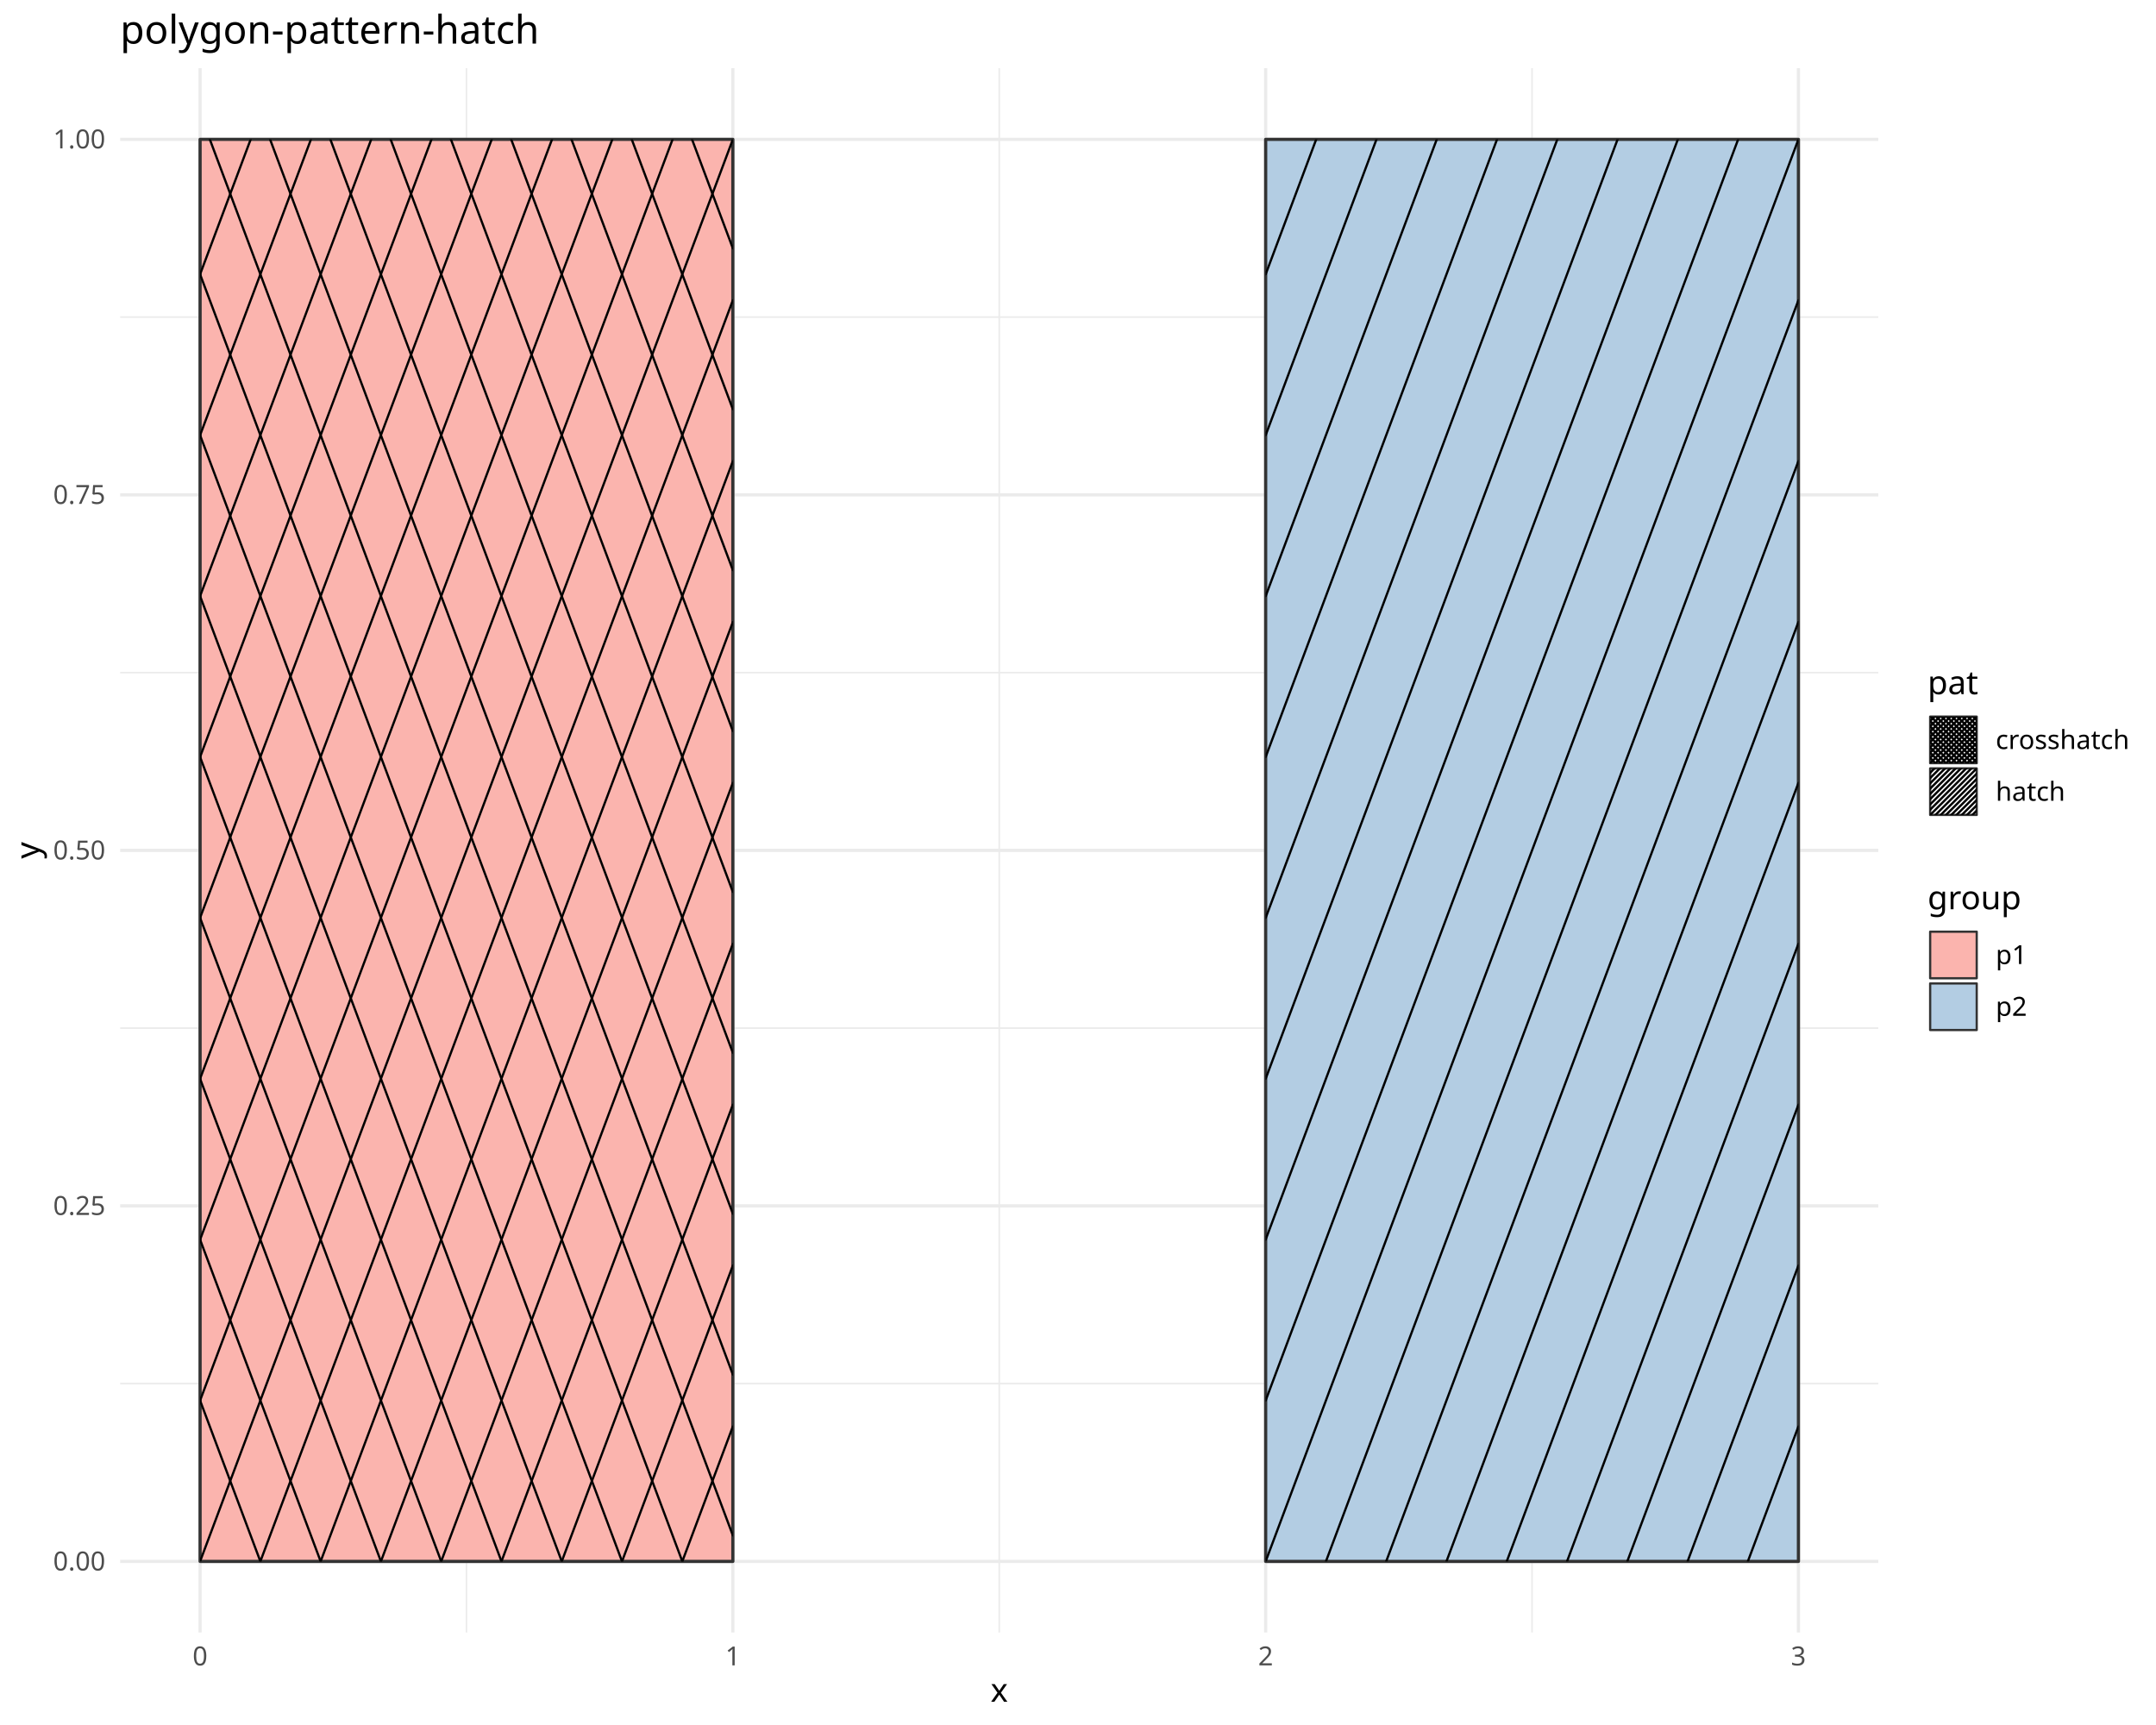
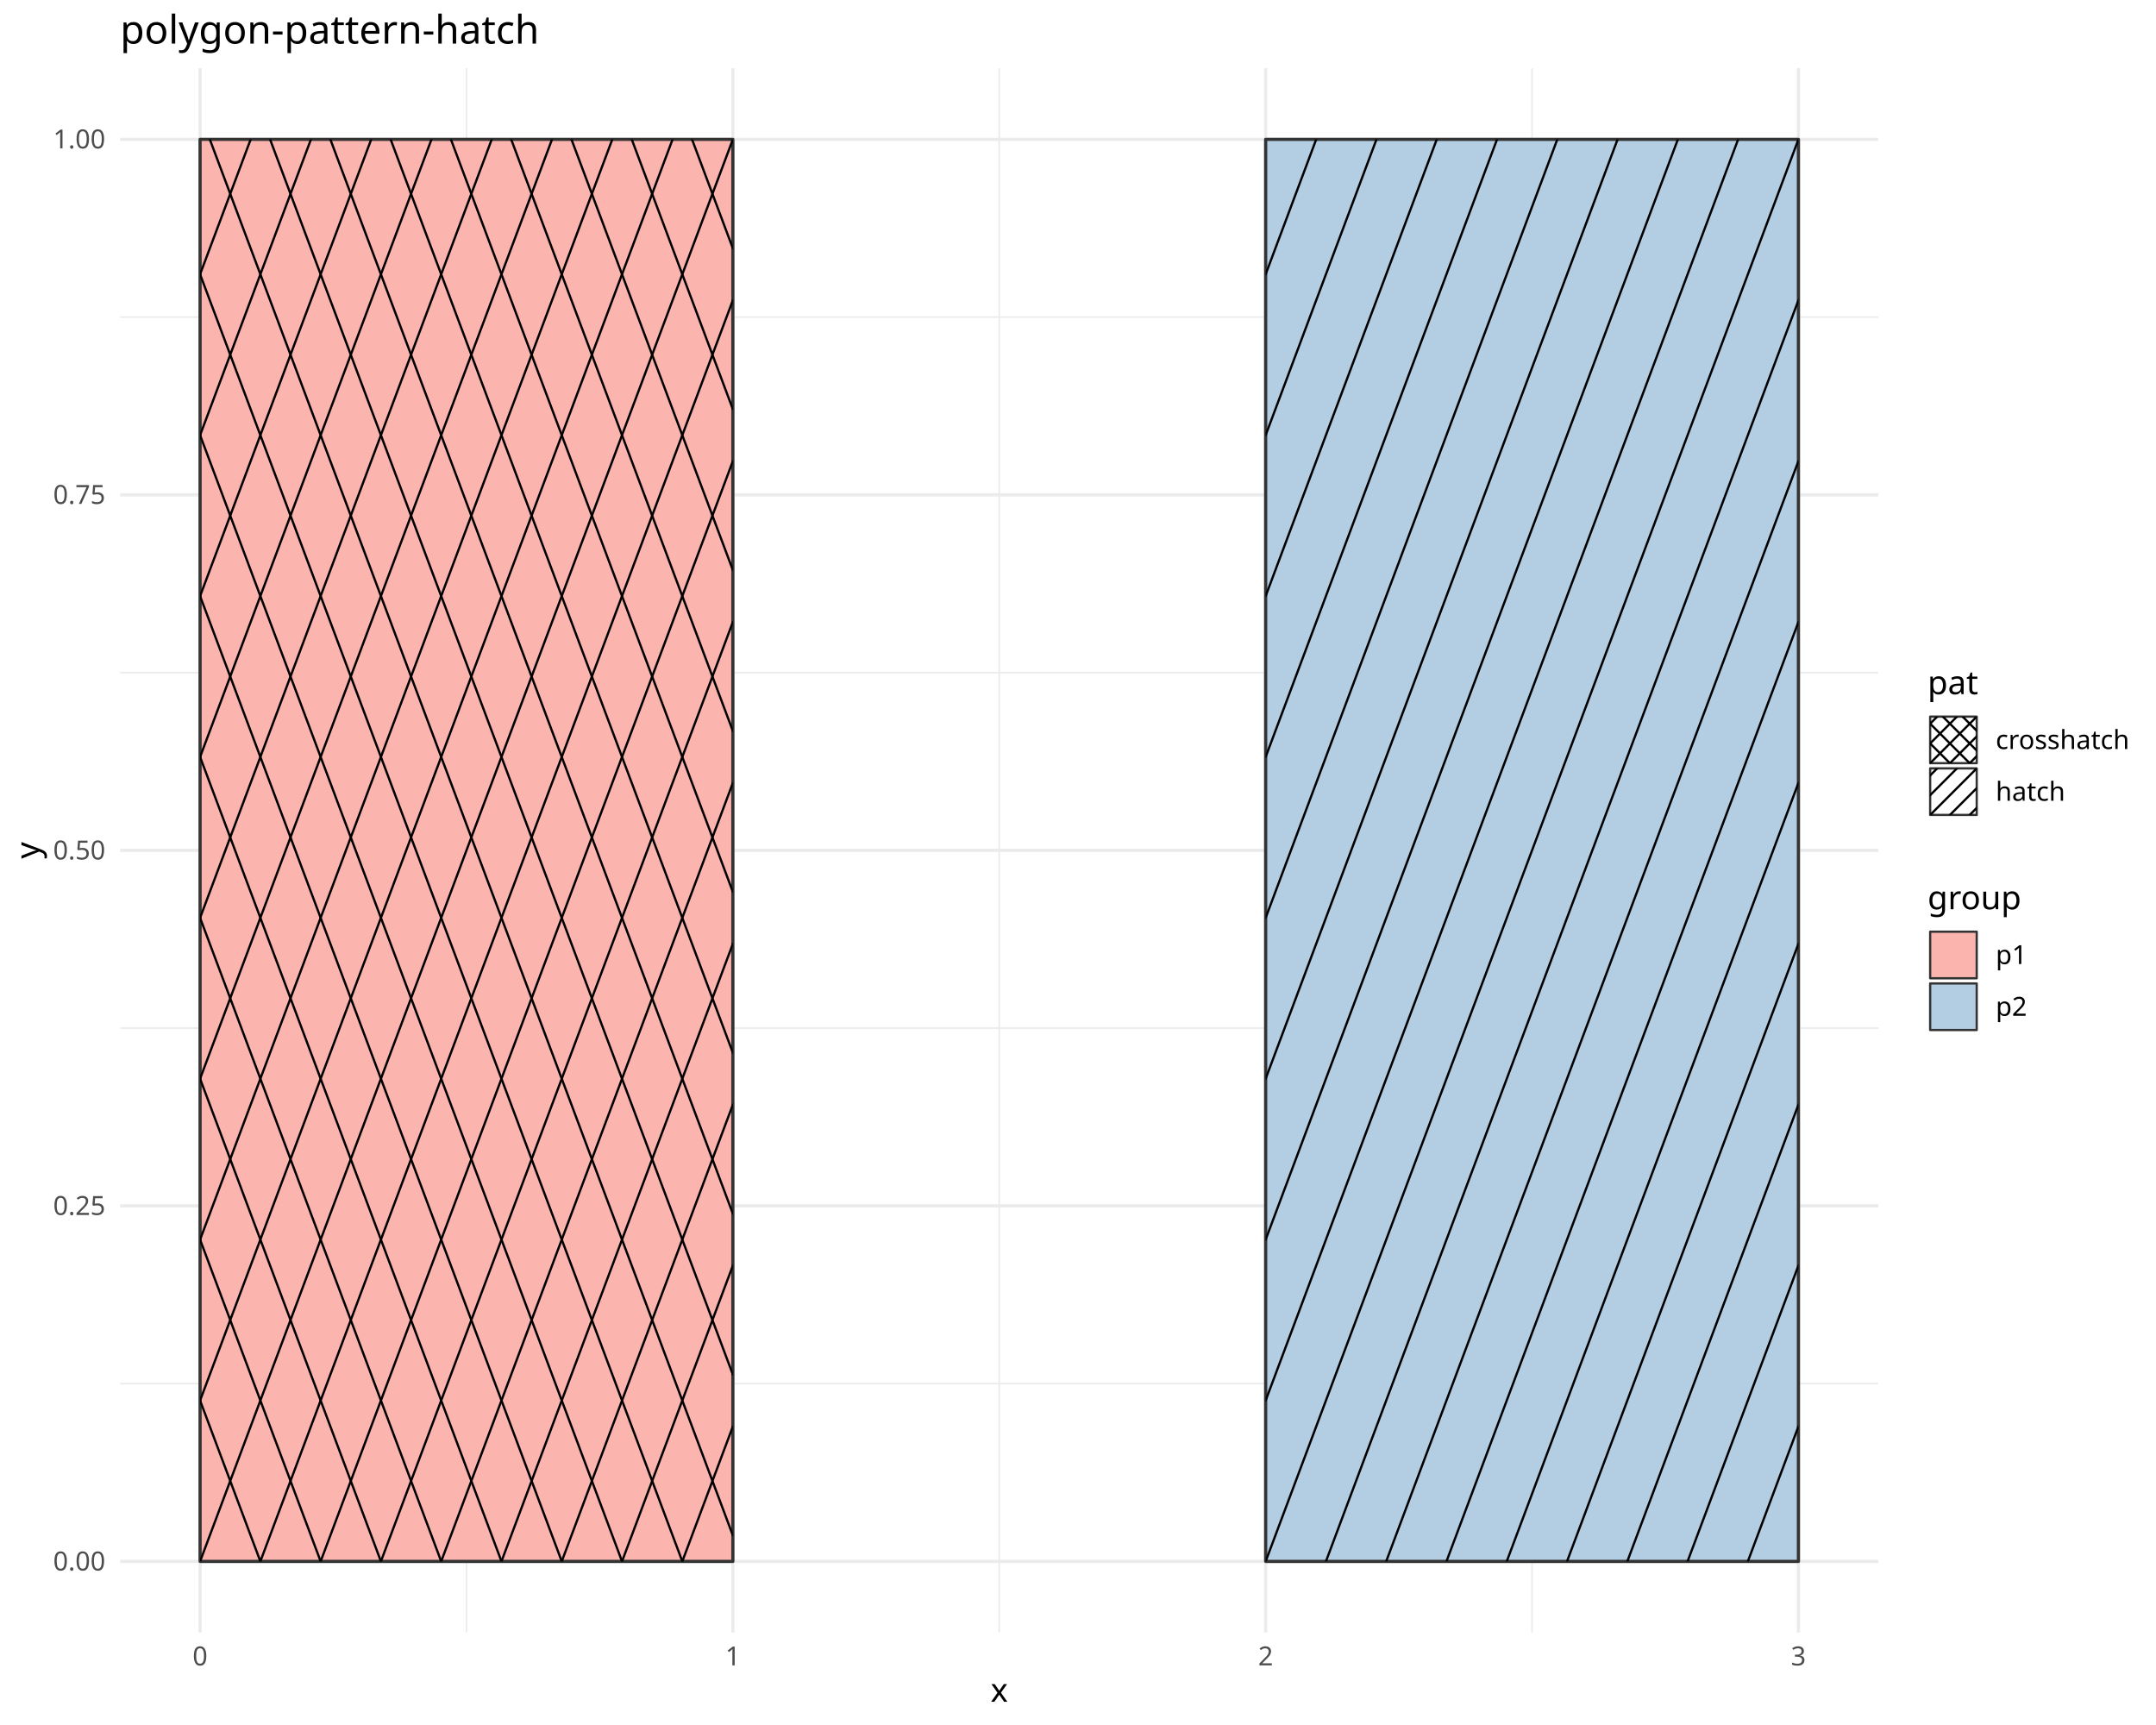
<svg xmlns="http://www.w3.org/2000/svg" class="svglite" data-engine-version="2.0" width="720.00pt" height="576.00pt" viewBox="0 0 720.00 576.00">
  <defs>
    <style type="text/css">
    .svglite line, .svglite polyline, .svglite polygon, .svglite path, .svglite rect, .svglite circle {
      fill: none;
      stroke: #000000;
      stroke-linecap: round;
      stroke-linejoin: round;
      stroke-miterlimit: 10.00;
    }
  </style>
  </defs>
  <rect width="100%" height="100%" style="stroke: none; fill: #FFFFFF;" />
  <defs>
    <clipPath id="cpMC4wMHw3MjAuMDB8MC4wMHw1NzYuMDA=">
      <rect x="0.00" y="0.00" width="720.00" height="576.00" />
    </clipPath>
  </defs>
  <g clip-path="url(#cpMC4wMHw3MjAuMDB8MC4wMHw1NzYuMDA=)">
    <rect x="0.00" y="0.00" width="720.00" height="576.00" style="stroke-width: 1.07; stroke: none; fill: #FFFFFF;" />
  </g>
  <defs>
    <clipPath id="cpNDAuMTN8NjI3LjI4fDIyLjc4fDU0NS4xMQ==">
      <rect x="40.13" y="22.78" width="587.14" height="522.33" />
    </clipPath>
  </defs>
  <g clip-path="url(#cpNDAuMTN8NjI3LjI4fDIyLjc4fDU0NS4xMQ==)">
    <polyline points="40.13,462.01 627.28,462.01 " style="stroke-width: 0.53; stroke: #EBEBEB; stroke-linecap: butt;" />
    <polyline points="40.13,343.30 627.28,343.30 " style="stroke-width: 0.53; stroke: #EBEBEB; stroke-linecap: butt;" />
    <polyline points="40.13,224.59 627.28,224.59 " style="stroke-width: 0.53; stroke: #EBEBEB; stroke-linecap: butt;" />
    <polyline points="40.13,105.88 627.28,105.88 " style="stroke-width: 0.53; stroke: #EBEBEB; stroke-linecap: butt;" />
    <polyline points="155.78,545.11 155.78,22.78 " style="stroke-width: 0.53; stroke: #EBEBEB; stroke-linecap: butt;" />
    <polyline points="333.70,545.11 333.70,22.78 " style="stroke-width: 0.53; stroke: #EBEBEB; stroke-linecap: butt;" />
    <polyline points="511.63,545.11 511.63,22.78 " style="stroke-width: 0.53; stroke: #EBEBEB; stroke-linecap: butt;" />
    <polyline points="40.13,521.37 627.28,521.37 " style="stroke-width: 1.07; stroke: #EBEBEB; stroke-linecap: butt;" />
    <polyline points="40.13,402.66 627.28,402.66 " style="stroke-width: 1.07; stroke: #EBEBEB; stroke-linecap: butt;" />
    <polyline points="40.13,283.95 627.28,283.95 " style="stroke-width: 1.07; stroke: #EBEBEB; stroke-linecap: butt;" />
    <polyline points="40.13,165.24 627.28,165.24 " style="stroke-width: 1.07; stroke: #EBEBEB; stroke-linecap: butt;" />
    <polyline points="40.13,46.53 627.28,46.53 " style="stroke-width: 1.07; stroke: #EBEBEB; stroke-linecap: butt;" />
    <polyline points="66.82,545.11 66.82,22.78 " style="stroke-width: 1.07; stroke: #EBEBEB; stroke-linecap: butt;" />
    <polyline points="244.74,545.11 244.74,22.78 " style="stroke-width: 1.07; stroke: #EBEBEB; stroke-linecap: butt;" />
    <polyline points="422.67,545.11 422.67,22.78 " style="stroke-width: 1.07; stroke: #EBEBEB; stroke-linecap: butt;" />
    <polyline points="600.59,545.11 600.59,22.78 " style="stroke-width: 1.07; stroke: #EBEBEB; stroke-linecap: butt;" />
    <polygon points="66.82,521.37 244.74,521.37 244.74,46.53 66.82,46.53 " style="stroke-width: 1.07; stroke: #333333; fill: #FBB4AE;" />
    <polygon points="422.67,521.37 600.59,521.37 600.59,46.53 422.67,46.53 " style="stroke-width: 1.07; stroke: #333333; fill: #B3CDE3;" />
  </g>
  <defs>
    <clipPath id="cpNjYuODJ8MjQ0Ljc0fDQ2LjUzfDUyMS4zNw==">
      <rect x="66.82" y="46.53" width="177.92" height="474.84" />
    </clipPath>
  </defs>
  <g clip-path="url(#cpNjYuODJ8MjQ0Ljc0fDQ2LjUzfDUyMS4zNw==)">
    <polyline points="227.86,521.37 244.74,476.31 " style="stroke-width: 0.75;" />
    <polyline points="207.73,521.37 244.74,422.58 " style="stroke-width: 0.75;" />
    <polyline points="187.60,521.37 244.74,368.86 " style="stroke-width: 0.75;" />
    <polyline points="167.47,521.37 244.74,315.14 " style="stroke-width: 0.75;" />
    <polyline points="147.34,521.37 244.74,261.42 " style="stroke-width: 0.75;" />
    <polyline points="127.21,521.37 244.74,207.69 " style="stroke-width: 0.75;" />
    <polyline points="107.08,521.37 244.74,153.97 " style="stroke-width: 0.75;" />
    <polyline points="86.95,521.37 244.74,100.25 " style="stroke-width: 0.75;" />
    <polyline points="66.82,521.37 244.74,46.53 " style="stroke-width: 0.75;" />
    <polyline points="66.82,467.65 224.61,46.53 " style="stroke-width: 0.75;" />
    <polyline points="66.82,413.93 204.48,46.53 " style="stroke-width: 0.75;" />
    <polyline points="66.82,360.20 184.35,46.53 " style="stroke-width: 0.75;" />
    <polyline points="66.82,306.48 164.22,46.53 " style="stroke-width: 0.75;" />
    <polyline points="66.82,252.76 144.10,46.53 " style="stroke-width: 0.75;" />
    <polyline points="66.82,199.04 123.97,46.53 " style="stroke-width: 0.75;" />
    <polyline points="66.82,145.31 103.84,46.53 " style="stroke-width: 0.75;" />
    <polyline points="66.82,91.59 83.71,46.53 " style="stroke-width: 0.75;" />
    <polyline points="244.74,82.93 231.10,46.53 " style="stroke-width: 0.75;" />
    <polyline points="244.74,136.65 210.97,46.53 " style="stroke-width: 0.75;" />
    <polyline points="244.74,190.38 190.84,46.53 " style="stroke-width: 0.75;" />
    <polyline points="244.74,244.10 170.71,46.53 " style="stroke-width: 0.75;" />
    <polyline points="244.74,297.82 150.58,46.53 " style="stroke-width: 0.75;" />
    <polyline points="244.74,351.54 130.45,46.53 " style="stroke-width: 0.75;" />
    <polyline points="244.74,405.27 110.32,46.53 " style="stroke-width: 0.75;" />
    <polyline points="244.74,458.99 90.19,46.53 " style="stroke-width: 0.75;" />
    <polyline points="244.74,512.71 70.07,46.53 " style="stroke-width: 0.75;" />
    <polyline points="227.86,521.37 66.82,91.59 " style="stroke-width: 0.75;" />
    <polyline points="207.73,521.37 66.82,145.31 " style="stroke-width: 0.75;" />
    <polyline points="187.60,521.37 66.82,199.04 " style="stroke-width: 0.75;" />
    <polyline points="167.47,521.37 66.82,252.76 " style="stroke-width: 0.75;" />
    <polyline points="147.34,521.37 66.82,306.48 " style="stroke-width: 0.75;" />
    <polyline points="127.21,521.37 66.82,360.20 " style="stroke-width: 0.75;" />
    <polyline points="107.08,521.37 66.82,413.93 " style="stroke-width: 0.75;" />
    <polyline points="86.95,521.37 66.82,467.65 " style="stroke-width: 0.75;" />
  </g>
  <g clip-path="url(#cpNDAuMTN8NjI3LjI4fDIyLjc4fDU0NS4xMQ==)">
</g>
  <defs>
    <clipPath id="cpNDIyLjY3fDYwMC41OXw0Ni41M3w1MjEuMzc=">
      <rect x="422.67" y="46.53" width="177.92" height="474.84" />
    </clipPath>
  </defs>
  <g clip-path="url(#cpNDIyLjY3fDYwMC41OXw0Ni41M3w1MjEuMzc=)">
    <polyline points="583.70,521.37 600.59,476.31 " style="stroke-width: 0.75;" />
    <polyline points="563.57,521.37 600.59,422.58 " style="stroke-width: 0.75;" />
    <polyline points="543.44,521.37 600.59,368.86 " style="stroke-width: 0.75;" />
    <polyline points="523.31,521.37 600.59,315.14 " style="stroke-width: 0.75;" />
    <polyline points="503.18,521.37 600.59,261.42 " style="stroke-width: 0.75;" />
    <polyline points="483.05,521.37 600.59,207.69 " style="stroke-width: 0.75;" />
    <polyline points="462.92,521.37 600.59,153.97 " style="stroke-width: 0.75;" />
    <polyline points="442.80,521.37 600.59,100.25 " style="stroke-width: 0.75;" />
    <polyline points="422.67,521.37 600.59,46.53 " style="stroke-width: 0.75;" />
    <polyline points="422.67,467.65 580.46,46.53 " style="stroke-width: 0.75;" />
    <polyline points="422.67,413.93 560.33,46.53 " style="stroke-width: 0.75;" />
    <polyline points="422.67,360.20 540.20,46.53 " style="stroke-width: 0.75;" />
    <polyline points="422.67,306.48 520.07,46.53 " style="stroke-width: 0.75;" />
    <polyline points="422.67,252.76 499.94,46.53 " style="stroke-width: 0.75;" />
    <polyline points="422.67,199.04 479.81,46.53 " style="stroke-width: 0.75;" />
    <polyline points="422.67,145.31 459.68,46.53 " style="stroke-width: 0.75;" />
    <polyline points="422.67,91.59 439.55,46.53 " style="stroke-width: 0.75;" />
  </g>
  <g clip-path="url(#cpNDAuMTN8NjI3LjI4fDIyLjc4fDU0NS4xMQ==)">
</g>
  <g clip-path="url(#cpMC4wMHw3MjAuMDB8MC4wMHw1NzYuMDA=)">
    <text x="35.20" y="524.40" text-anchor="end" style="font-size: 8.80px; fill: #4D4D4D; font-family: sans;" textLength="17.13px" lengthAdjust="spacingAndGlyphs">0.00</text>
    <text x="35.20" y="405.69" text-anchor="end" style="font-size: 8.80px; fill: #4D4D4D; font-family: sans;" textLength="17.13px" lengthAdjust="spacingAndGlyphs">0.25</text>
    <text x="35.20" y="286.98" text-anchor="end" style="font-size: 8.80px; fill: #4D4D4D; font-family: sans;" textLength="17.13px" lengthAdjust="spacingAndGlyphs">0.50</text>
    <text x="35.20" y="168.26" text-anchor="end" style="font-size: 8.80px; fill: #4D4D4D; font-family: sans;" textLength="17.13px" lengthAdjust="spacingAndGlyphs">0.75</text>
    <text x="35.20" y="49.55" text-anchor="end" style="font-size: 8.80px; fill: #4D4D4D; font-family: sans;" textLength="17.13px" lengthAdjust="spacingAndGlyphs">1.00</text>
    <text x="66.82" y="556.10" text-anchor="middle" style="font-size: 8.80px; fill: #4D4D4D; font-family: sans;" textLength="4.89px" lengthAdjust="spacingAndGlyphs">0</text>
    <text x="244.74" y="556.10" text-anchor="middle" style="font-size: 8.80px; fill: #4D4D4D; font-family: sans;" textLength="4.89px" lengthAdjust="spacingAndGlyphs">1</text>
    <text x="422.67" y="556.10" text-anchor="middle" style="font-size: 8.80px; fill: #4D4D4D; font-family: sans;" textLength="4.89px" lengthAdjust="spacingAndGlyphs">2</text>
    <text x="600.59" y="556.10" text-anchor="middle" style="font-size: 8.80px; fill: #4D4D4D; font-family: sans;" textLength="4.89px" lengthAdjust="spacingAndGlyphs">3</text>
    <text x="333.70" y="568.24" text-anchor="middle" style="font-size: 11.00px; font-family: sans;" textLength="5.50px" lengthAdjust="spacingAndGlyphs">x</text>
    <text transform="translate(13.05,283.95) rotate(-90)" text-anchor="middle" style="font-size: 11.00px; font-family: sans;" textLength="5.50px" lengthAdjust="spacingAndGlyphs">y</text>
    <text x="643.71" y="231.81" style="font-size: 11.00px; font-family: sans;" textLength="15.29px" lengthAdjust="spacingAndGlyphs">pat</text>
    <rect x="644.58" y="239.29" width="15.55" height="15.55" style="stroke-width: 0.75; stroke: #333333; fill: #FFFFFF;" />
  </g>
  <defs>
    <clipPath id="cpNjQ0LjU4fDY2MC4xM3wyMzkuMjl8MjU0Ljg1">
      <rect x="644.58" y="239.29" width="15.55" height="15.55" />
    </clipPath>
  </defs>
  <g clip-path="url(#cpNjQ0LjU4fDY2MC4xM3wyMzkuMjl8MjU0Ljg1)">
-     <polyline points="629.03,305.59 710.87,223.74 " style="stroke-width: 0.75;" />
-     <polyline points="629.03,303.83 709.11,223.74 " style="stroke-width: 0.75;" />
-     <polyline points="629.03,302.07 707.35,223.74 " style="stroke-width: 0.75;" />
-     <polyline points="629.03,300.31 705.59,223.74 " style="stroke-width: 0.75;" />
-     <polyline points="629.03,298.55 703.83,223.74 " style="stroke-width: 0.75;" />
+     <polyline points="629.03,316.58 721.87,223.74 " style="stroke-width: 0.75;" />
+     <polyline points="629.03,309.99 715.27,223.74 " style="stroke-width: 0.75;" />
+     <polyline points="629.03,303.39 708.67,223.74 " style="stroke-width: 0.75;" />
    <polyline points="629.03,296.79 702.07,223.74 " style="stroke-width: 0.75;" />
-     <polyline points="629.03,295.03 700.32,223.74 " style="stroke-width: 0.75;" />
-     <polyline points="629.03,293.27 698.56,223.74 " style="stroke-width: 0.75;" />
-     <polyline points="629.03,291.51 696.80,223.74 " style="stroke-width: 0.75;" />
-     <polyline points="629.03,289.75 695.04,223.74 " style="stroke-width: 0.75;" />
-     <polyline points="629.03,287.99 693.28,223.74 " style="stroke-width: 0.75;" />
-     <polyline points="629.03,286.23 691.52,223.74 " style="stroke-width: 0.75;" />
-     <polyline points="629.03,284.47 689.76,223.74 " style="stroke-width: 0.75;" />
-     <polyline points="629.03,282.71 688.00,223.74 " style="stroke-width: 0.75;" />
-     <polyline points="629.03,280.95 686.24,223.74 " style="stroke-width: 0.75;" />
-     <polyline points="629.03,279.19 684.48,223.74 " style="stroke-width: 0.75;" />
-     <polyline points="629.03,277.44 682.72,223.74 " style="stroke-width: 0.75;" />
-     <polyline points="629.03,275.68 680.96,223.74 " style="stroke-width: 0.75;" />
-     <polyline points="629.03,273.92 679.20,223.74 " style="stroke-width: 0.75;" />
-     <polyline points="629.03,272.16 677.44,223.74 " style="stroke-width: 0.75;" />
+     <polyline points="629.03,290.19 695.48,223.74 " style="stroke-width: 0.75;" />
+     <polyline points="629.03,283.59 688.88,223.74 " style="stroke-width: 0.75;" />
+     <polyline points="629.03,277.00 682.28,223.74 " style="stroke-width: 0.75;" />
    <polyline points="629.03,270.40 675.68,223.74 " style="stroke-width: 0.75;" />
-     <polyline points="627.27,270.40 675.68,221.98 " style="stroke-width: 0.75;" />
-     <polyline points="625.51,270.40 675.68,220.22 " style="stroke-width: 0.75;" />
-     <polyline points="623.75,270.40 675.68,218.46 " style="stroke-width: 0.75;" />
-     <polyline points="621.99,270.40 675.68,216.70 " style="stroke-width: 0.75;" />
-     <polyline points="620.23,270.40 675.68,214.94 " style="stroke-width: 0.75;" />
-     <polyline points="618.47,270.40 675.68,213.18 " style="stroke-width: 0.75;" />
-     <polyline points="616.71,270.40 675.68,211.42 " style="stroke-width: 0.75;" />
-     <polyline points="614.95,270.40 675.68,209.67 " style="stroke-width: 0.75;" />
-     <polyline points="613.19,270.40 675.68,207.91 " style="stroke-width: 0.75;" />
-     <polyline points="611.43,270.40 675.68,206.15 " style="stroke-width: 0.75;" />
-     <polyline points="609.67,270.40 675.68,204.39 " style="stroke-width: 0.75;" />
-     <polyline points="607.91,270.40 675.68,202.63 " style="stroke-width: 0.75;" />
-     <polyline points="606.15,270.40 675.68,200.87 " style="stroke-width: 0.75;" />
-     <polyline points="604.39,270.40 675.68,199.11 " style="stroke-width: 0.75;" />
+     <polyline points="622.43,270.40 675.68,217.14 " style="stroke-width: 0.75;" />
+     <polyline points="615.83,270.40 675.68,210.54 " style="stroke-width: 0.75;" />
+     <polyline points="609.23,270.40 675.68,203.95 " style="stroke-width: 0.75;" />
    <polyline points="602.63,270.40 675.68,197.35 " style="stroke-width: 0.75;" />
-     <polyline points="600.87,270.40 675.68,195.59 " style="stroke-width: 0.75;" />
-     <polyline points="599.11,270.40 675.68,193.83 " style="stroke-width: 0.75;" />
-     <polyline points="597.36,270.40 675.68,192.07 " style="stroke-width: 0.75;" />
-     <polyline points="595.60,270.40 675.68,190.31 " style="stroke-width: 0.75;" />
-     <polyline points="593.84,270.40 675.68,188.55 " style="stroke-width: 0.75;" />
-     <polyline points="695.32,270.40 629.03,204.10 " style="stroke-width: 0.75;" />
-     <polyline points="693.56,270.40 629.03,205.86 " style="stroke-width: 0.75;" />
-     <polyline points="691.80,270.40 629.03,207.62 " style="stroke-width: 0.75;" />
-     <polyline points="690.04,270.40 629.03,209.38 " style="stroke-width: 0.75;" />
-     <polyline points="688.28,270.40 629.03,211.14 " style="stroke-width: 0.75;" />
+     <polyline points="596.04,270.40 675.68,190.75 " style="stroke-width: 0.75;" />
+     <polyline points="589.44,270.40 675.68,184.15 " style="stroke-width: 0.75;" />
+     <polyline points="582.84,270.40 675.68,177.55 " style="stroke-width: 0.75;" />
+     <polyline points="706.32,270.40 629.03,193.11 " style="stroke-width: 0.75;" />
+     <polyline points="699.72,270.40 629.03,199.70 " style="stroke-width: 0.75;" />
+     <polyline points="693.12,270.40 629.03,206.30 " style="stroke-width: 0.75;" />
    <polyline points="686.52,270.40 629.03,212.90 " style="stroke-width: 0.75;" />
-     <polyline points="684.76,270.40 629.03,214.66 " style="stroke-width: 0.75;" />
-     <polyline points="683.00,270.40 629.03,216.42 " style="stroke-width: 0.75;" />
-     <polyline points="681.24,270.40 629.03,218.18 " style="stroke-width: 0.75;" />
-     <polyline points="679.48,270.40 629.03,219.94 " style="stroke-width: 0.75;" />
-     <polyline points="677.73,270.40 629.03,221.70 " style="stroke-width: 0.75;" />
-     <polyline points="675.97,270.40 629.03,223.46 " style="stroke-width: 0.75;" />
-     <polyline points="675.68,271.87 627.55,223.74 " style="stroke-width: 0.75;" />
-     <polyline points="675.68,273.63 625.79,223.74 " style="stroke-width: 0.75;" />
-     <polyline points="675.68,275.39 624.03,223.74 " style="stroke-width: 0.75;" />
-     <polyline points="675.68,277.15 622.27,223.74 " style="stroke-width: 0.75;" />
-     <polyline points="675.68,278.91 620.51,223.74 " style="stroke-width: 0.75;" />
-     <polyline points="675.68,280.67 618.75,223.74 " style="stroke-width: 0.75;" />
-     <polyline points="675.68,282.43 616.99,223.74 " style="stroke-width: 0.75;" />
-     <polyline points="675.68,284.19 615.23,223.74 " style="stroke-width: 0.75;" />
+     <polyline points="679.92,270.40 629.03,219.50 " style="stroke-width: 0.75;" />
+     <polyline points="675.68,272.75 626.67,223.74 " style="stroke-width: 0.75;" />
+     <polyline points="675.68,279.35 620.07,223.74 " style="stroke-width: 0.75;" />
    <polyline points="675.68,285.95 613.47,223.74 " style="stroke-width: 0.75;" />
-     <polyline points="675.68,287.71 611.71,223.74 " style="stroke-width: 0.75;" />
-     <polyline points="675.68,289.47 609.96,223.74 " style="stroke-width: 0.75;" />
-     <polyline points="675.68,291.23 608.20,223.74 " style="stroke-width: 0.75;" />
-     <polyline points="675.68,292.99 606.44,223.74 " style="stroke-width: 0.75;" />
-     <polyline points="675.68,294.75 604.68,223.74 " style="stroke-width: 0.75;" />
-     <polyline points="675.68,296.51 602.92,223.74 " style="stroke-width: 0.75;" />
-     <polyline points="675.68,298.27 601.16,223.74 " style="stroke-width: 0.75;" />
-     <polyline points="675.68,300.03 599.40,223.74 " style="stroke-width: 0.75;" />
-     <polyline points="675.68,301.78 597.64,223.74 " style="stroke-width: 0.75;" />
-     <polyline points="675.68,303.54 595.88,223.74 " style="stroke-width: 0.75;" />
-     <polyline points="675.68,305.30 594.12,223.74 " style="stroke-width: 0.75;" />
-     <polyline points="675.68,307.06 592.36,223.74 " style="stroke-width: 0.75;" />
-     <polyline points="675.68,308.82 590.60,223.74 " style="stroke-width: 0.75;" />
-     <polyline points="675.68,310.58 588.84,223.74 " style="stroke-width: 0.75;" />
+     <polyline points="675.68,292.55 606.88,223.74 " style="stroke-width: 0.75;" />
+     <polyline points="675.68,299.15 600.28,223.74 " style="stroke-width: 0.75;" />
+     <polyline points="675.68,305.74 593.68,223.74 " style="stroke-width: 0.75;" />
    <polyline points="675.68,312.34 587.08,223.74 " style="stroke-width: 0.75;" />
-     <polyline points="675.68,314.10 585.32,223.74 " style="stroke-width: 0.75;" />
-     <polyline points="675.68,315.86 583.56,223.74 " style="stroke-width: 0.75;" />
-     <polyline points="675.68,317.62 581.80,223.74 " style="stroke-width: 0.75;" />
-     <polyline points="675.68,319.38 580.04,223.74 " style="stroke-width: 0.75;" />
-     <polyline points="675.68,321.14 578.28,223.74 " style="stroke-width: 0.75;" />
+     <polyline points="675.68,318.94 580.48,223.74 " style="stroke-width: 0.75;" />
+     <polyline points="675.68,325.54 573.89,223.74 " style="stroke-width: 0.75;" />
+     <polyline points="675.68,332.14 567.29,223.74 " style="stroke-width: 0.75;" />
  </g>
  <g clip-path="url(#cpMC4wMHw3MjAuMDB8MC4wMHw1NzYuMDA=)">
    <rect x="644.58" y="256.57" width="15.55" height="15.55" style="stroke-width: 0.75; stroke: #333333; fill: #FFFFFF;" />
  </g>
  <defs>
    <clipPath id="cpNjQ0LjU4fDY2MC4xM3wyNTYuNTd8MjcyLjEz">
      <rect x="644.58" y="256.57" width="15.55" height="15.55" />
    </clipPath>
  </defs>
  <g clip-path="url(#cpNjQ0LjU4fDY2MC4xM3wyNTYuNTd8MjcyLjEz)">
-     <polyline points="629.03,322.87 710.87,241.02 " style="stroke-width: 0.75;" />
-     <polyline points="629.03,321.11 709.11,241.02 " style="stroke-width: 0.75;" />
-     <polyline points="629.03,319.35 707.35,241.02 " style="stroke-width: 0.75;" />
-     <polyline points="629.03,317.59 705.59,241.02 " style="stroke-width: 0.75;" />
-     <polyline points="629.03,315.83 703.83,241.02 " style="stroke-width: 0.75;" />
+     <polyline points="629.03,333.86 721.87,241.02 " style="stroke-width: 0.75;" />
+     <polyline points="629.03,327.27 715.27,241.02 " style="stroke-width: 0.75;" />
+     <polyline points="629.03,320.67 708.67,241.02 " style="stroke-width: 0.75;" />
    <polyline points="629.03,314.07 702.07,241.02 " style="stroke-width: 0.75;" />
-     <polyline points="629.03,312.31 700.32,241.02 " style="stroke-width: 0.75;" />
-     <polyline points="629.03,310.55 698.56,241.02 " style="stroke-width: 0.75;" />
-     <polyline points="629.03,308.79 696.80,241.02 " style="stroke-width: 0.75;" />
-     <polyline points="629.03,307.03 695.04,241.02 " style="stroke-width: 0.75;" />
-     <polyline points="629.03,305.27 693.28,241.02 " style="stroke-width: 0.75;" />
-     <polyline points="629.03,303.51 691.52,241.02 " style="stroke-width: 0.75;" />
-     <polyline points="629.03,301.75 689.76,241.02 " style="stroke-width: 0.75;" />
-     <polyline points="629.03,299.99 688.00,241.02 " style="stroke-width: 0.75;" />
-     <polyline points="629.03,298.23 686.24,241.02 " style="stroke-width: 0.75;" />
-     <polyline points="629.03,296.47 684.48,241.02 " style="stroke-width: 0.75;" />
-     <polyline points="629.03,294.72 682.72,241.02 " style="stroke-width: 0.75;" />
-     <polyline points="629.03,292.96 680.96,241.02 " style="stroke-width: 0.75;" />
-     <polyline points="629.03,291.20 679.20,241.02 " style="stroke-width: 0.75;" />
-     <polyline points="629.03,289.44 677.44,241.02 " style="stroke-width: 0.75;" />
+     <polyline points="629.03,307.47 695.48,241.02 " style="stroke-width: 0.75;" />
+     <polyline points="629.03,300.87 688.88,241.02 " style="stroke-width: 0.75;" />
+     <polyline points="629.03,294.28 682.28,241.02 " style="stroke-width: 0.75;" />
    <polyline points="629.03,287.68 675.68,241.02 " style="stroke-width: 0.75;" />
-     <polyline points="627.27,287.68 675.68,239.26 " style="stroke-width: 0.75;" />
-     <polyline points="625.51,287.68 675.68,237.50 " style="stroke-width: 0.75;" />
-     <polyline points="623.75,287.68 675.68,235.74 " style="stroke-width: 0.75;" />
-     <polyline points="621.99,287.68 675.68,233.98 " style="stroke-width: 0.75;" />
-     <polyline points="620.23,287.68 675.68,232.22 " style="stroke-width: 0.75;" />
-     <polyline points="618.47,287.68 675.68,230.46 " style="stroke-width: 0.75;" />
-     <polyline points="616.71,287.68 675.68,228.70 " style="stroke-width: 0.75;" />
-     <polyline points="614.95,287.68 675.68,226.95 " style="stroke-width: 0.75;" />
-     <polyline points="613.19,287.68 675.68,225.19 " style="stroke-width: 0.75;" />
-     <polyline points="611.43,287.68 675.68,223.43 " style="stroke-width: 0.75;" />
-     <polyline points="609.67,287.68 675.68,221.67 " style="stroke-width: 0.75;" />
-     <polyline points="607.91,287.68 675.68,219.91 " style="stroke-width: 0.75;" />
-     <polyline points="606.15,287.68 675.68,218.15 " style="stroke-width: 0.75;" />
-     <polyline points="604.39,287.68 675.68,216.39 " style="stroke-width: 0.75;" />
+     <polyline points="622.43,287.68 675.68,234.42 " style="stroke-width: 0.75;" />
+     <polyline points="615.83,287.68 675.68,227.82 " style="stroke-width: 0.75;" />
+     <polyline points="609.23,287.68 675.68,221.23 " style="stroke-width: 0.75;" />
    <polyline points="602.63,287.68 675.68,214.63 " style="stroke-width: 0.75;" />
-     <polyline points="600.87,287.68 675.68,212.87 " style="stroke-width: 0.75;" />
-     <polyline points="599.11,287.68 675.68,211.11 " style="stroke-width: 0.75;" />
-     <polyline points="597.36,287.68 675.68,209.35 " style="stroke-width: 0.75;" />
-     <polyline points="595.60,287.68 675.68,207.59 " style="stroke-width: 0.75;" />
-     <polyline points="593.84,287.68 675.68,205.83 " style="stroke-width: 0.75;" />
+     <polyline points="596.04,287.68 675.68,208.03 " style="stroke-width: 0.75;" />
+     <polyline points="589.44,287.68 675.68,201.43 " style="stroke-width: 0.75;" />
+     <polyline points="582.84,287.68 675.68,194.83 " style="stroke-width: 0.75;" />
  </g>
  <g clip-path="url(#cpMC4wMHw3MjAuMDB8MC4wMHw1NzYuMDA=)">
    <text x="666.47" y="250.10" style="font-size: 8.80px; font-family: sans;" textLength="42.57px" lengthAdjust="spacingAndGlyphs">crosshatch</text>
    <text x="666.47" y="267.38" style="font-size: 8.80px; font-family: sans;" textLength="21.53px" lengthAdjust="spacingAndGlyphs">hatch</text>
    <text x="643.71" y="303.62" style="font-size: 11.00px; font-family: sans;" textLength="28.14px" lengthAdjust="spacingAndGlyphs">group</text>
    <rect x="644.58" y="311.10" width="15.55" height="15.55" style="stroke-width: 0.75; stroke: #333333; fill: #FBB4AE;" />
    <rect x="644.58" y="328.38" width="15.55" height="15.55" style="stroke-width: 0.75; stroke: #333333; fill: #B3CDE3;" />
    <text x="666.47" y="321.91" style="font-size: 8.80px; font-family: sans;" textLength="9.79px" lengthAdjust="spacingAndGlyphs">p1</text>
    <text x="666.47" y="339.19" style="font-size: 8.80px; font-family: sans;" textLength="9.79px" lengthAdjust="spacingAndGlyphs">p2</text>
    <text x="40.13" y="14.56" style="font-size: 13.20px; font-family: sans;" textLength="128.43px" lengthAdjust="spacingAndGlyphs">polygon-pattern-hatch</text>
  </g>
</svg>
